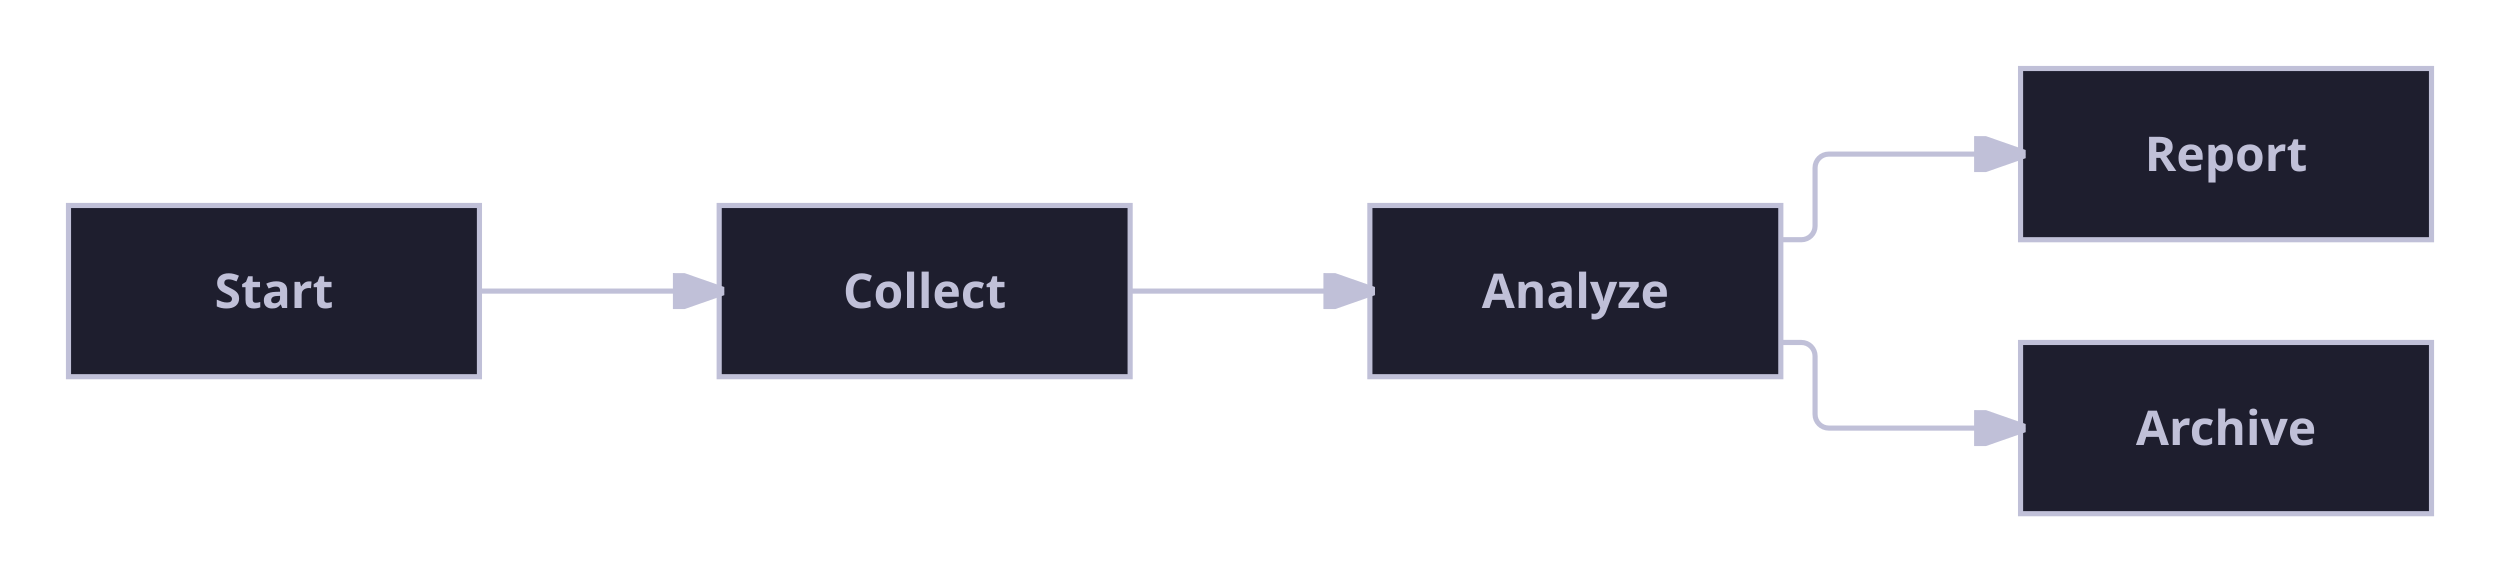
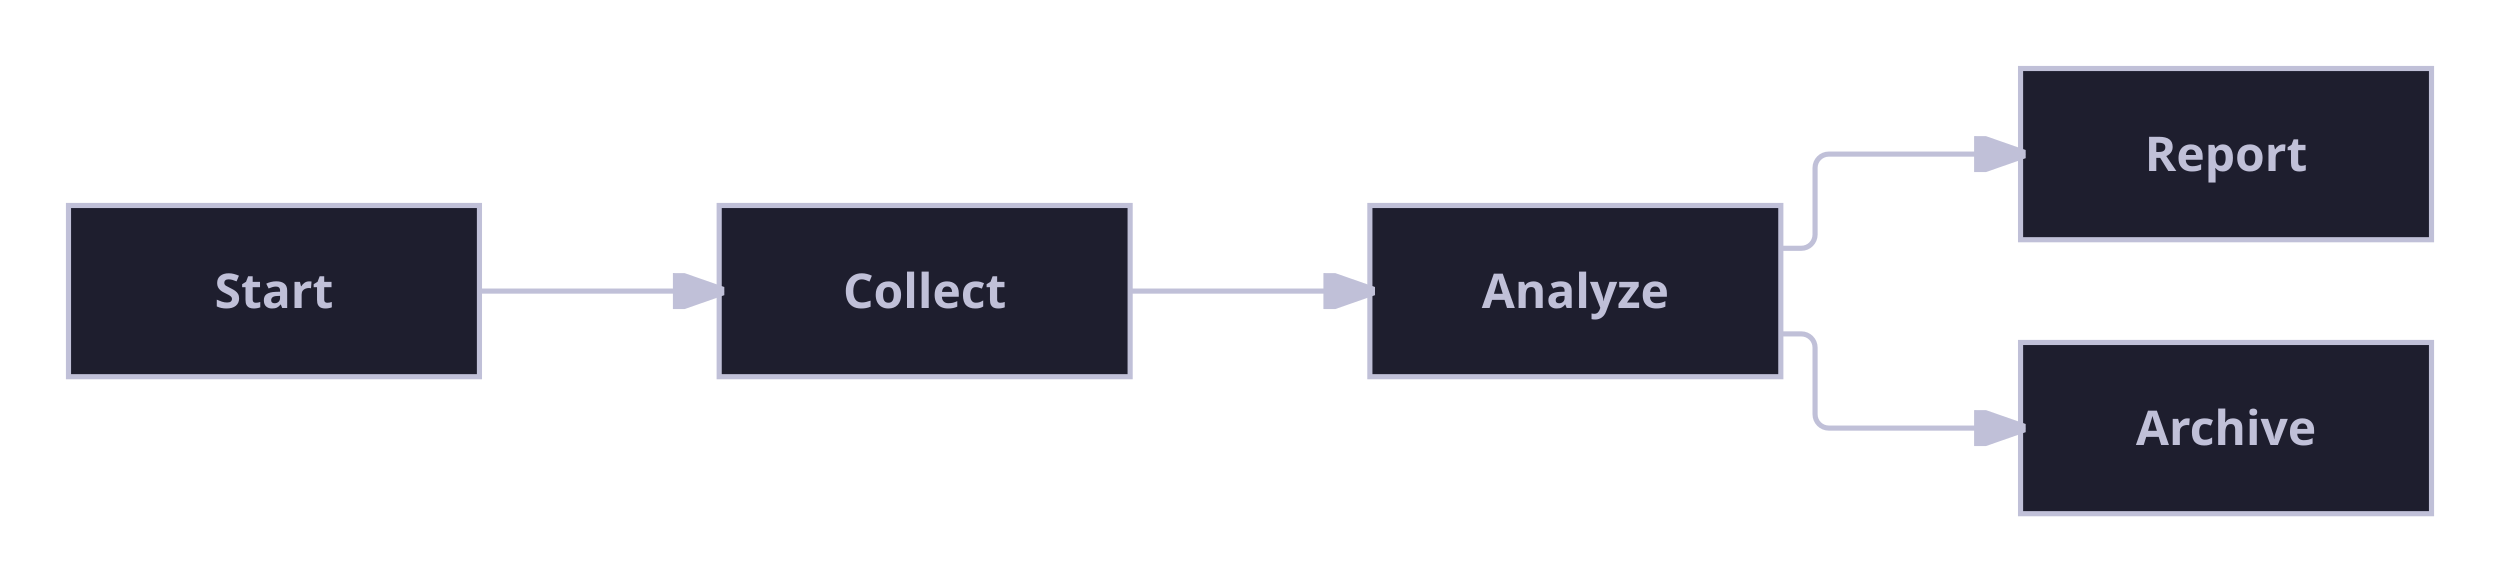
<svg xmlns="http://www.w3.org/2000/svg" width="730.00" height="170.00" viewBox="0 0 730.00 170.00">
  <defs>
    <marker id="line-end-open-chevron" markerWidth="10" markerHeight="7" refX="9" refY="3.5" orient="auto">
      <polyline points="0 0, 10 3.5, 0 7" fill="none" stroke="#C0C0D8" stroke-width="1.50" />
    </marker>
    <marker id="line-end-hollow-triangle" markerWidth="10" markerHeight="7" refX="9" refY="3.5" orient="auto">
      <polygon points="0 0, 10 3.5, 0 7" fill="#1E1E2E" stroke="#C0C0D8" stroke-width="1.50" />
    </marker>
    <marker id="line-end-filled-arrow" markerWidth="10" markerHeight="7" refX="9" refY="3.5" orient="auto">
      <polygon points="0 0, 10 3.5, 0 7" fill="#C0C0D8" stroke="#C0C0D8" stroke-width="1.50" />
    </marker>
    <marker id="line-end-hollow-triangle-crossbar" markerWidth="10" markerHeight="7" refX="9" refY="3.5" orient="auto">
      <polygon points="0 0, 10 3.5, 0 7" fill="#1E1E2E" stroke="#C0C0D8" stroke-width="1.50" />
      <line x1="7" y1="0" x2="7" y2="7" stroke="#C0C0D8" stroke-width="1.50" />
    </marker>
    <marker id="line-end-hollow-diamond" markerWidth="14" markerHeight="8" refX="13" refY="4" orient="auto">
      <polygon points="1 4, 7 0, 13 4, 7 8" fill="#1E1E2E" stroke="#C0C0D8" stroke-width="1.50" />
    </marker>
    <marker id="line-end-filled-diamond" markerWidth="14" markerHeight="8" refX="13" refY="4" orient="auto">
      <polygon points="1 4, 7 0, 13 4, 7 8" fill="#C0C0D8" stroke="#C0C0D8" stroke-width="1.50" />
    </marker>
    <marker id="line-end-circle" markerWidth="10" markerHeight="10" refX="9" refY="5" orient="auto">
      <circle cx="5" cy="5" r="4" fill="#1E1E2E" stroke="#C0C0D8" stroke-width="1.50" />
    </marker>
    <marker id="line-end-bar" markerWidth="4" markerHeight="12" refX="2" refY="6" orient="auto">
      <line x1="2" y1="0" x2="2" y2="12" stroke="#C0C0D8" stroke-width="1.50" />
    </marker>
    <filter id="label-bg" x="-0.05" y="-0.05" width="1.1" height="1.1">
      <feFlood flood-color="#1E1E2E" />
      <feComposite in="SourceGraphic" operator="over" />
    </filter>
  </defs>
  <rect x="20.00" y="60.00" width="120.00" height="50.00" fill="#1E1E2E" stroke="#C0C0D8" stroke-width="1.50" />
  <text x="80.00" y="85.00" font-family="Noto Sans, sans-serif" font-size="14.00" font-weight="bold" fill="#C0C0D8" text-anchor="middle" dominant-baseline="middle">Start</text>
  <rect x="210.00" y="60.00" width="120.00" height="50.00" fill="#1E1E2E" stroke="#C0C0D8" stroke-width="1.50" />
  <text x="270.00" y="85.00" font-family="Noto Sans, sans-serif" font-size="14.00" font-weight="bold" fill="#C0C0D8" text-anchor="middle" dominant-baseline="middle">Collect</text>
  <rect x="400.00" y="60.00" width="120.00" height="50.00" fill="#1E1E2E" stroke="#C0C0D8" stroke-width="1.50" />
  <text x="460.00" y="85.00" font-family="Noto Sans, sans-serif" font-size="14.00" font-weight="bold" fill="#C0C0D8" text-anchor="middle" dominant-baseline="middle">Analyze</text>
  <rect x="590.00" y="20.00" width="120.00" height="50.00" fill="#1E1E2E" stroke="#C0C0D8" stroke-width="1.50" />
  <text x="650.00" y="45.00" font-family="Noto Sans, sans-serif" font-size="14.00" font-weight="bold" fill="#C0C0D8" text-anchor="middle" dominant-baseline="middle">Report</text>
  <rect x="590.00" y="100.00" width="120.00" height="50.00" fill="#1E1E2E" stroke="#C0C0D8" stroke-width="1.50" />
  <text x="650.00" y="125.00" font-family="Noto Sans, sans-serif" font-size="14.00" font-weight="bold" fill="#C0C0D8" text-anchor="middle" dominant-baseline="middle">Archive</text>
  <path d="M 140.00 85.00 L 210.00 85.00" fill="none" stroke="#C0C0D8" stroke-width="1.50" marker-end="url(#line-end-filled-arrow)" />
  <path d="M 330.00 85.00 L 400.00 85.00" fill="none" stroke="#C0C0D8" stroke-width="1.50" marker-end="url(#line-end-filled-arrow)" />
-   <path d="M 520.00 70.00 L 526.00 70.00 A 4.00 4.00 0 0 0 530.00 66.00 L 530.00 49.00 A 4.00 4.00 0 0 1 534.00 45.00 L 590.00 45.00" fill="none" stroke="#C0C0D8" stroke-width="1.50" marker-end="url(#line-end-filled-arrow)" />
-   <path d="M 520.00 100.00 L 526.00 100.00 A 4.00 4.00 0 0 1 530.00 104.00 L 530.00 121.00 A 4.00 4.00 0 0 0 534.00 125.00 L 590.00 125.00" fill="none" stroke="#C0C0D8" stroke-width="1.50" marker-end="url(#line-end-filled-arrow)" />
+   <path d="M 520.00 72.50 L 526.00 72.50 A 4.00 4.00 0 0 0 530.00 68.50 L 530.00 49.00 A 4.00 4.00 0 0 1 534.00 45.00 L 590.00 45.00" fill="none" stroke="#C0C0D8" stroke-width="1.50" marker-end="url(#line-end-filled-arrow)" />
+   <path d="M 520.00 97.50 L 526.00 97.50 A 4.00 4.00 0 0 1 530.00 101.50 L 530.00 121.00 A 4.00 4.00 0 0 0 534.00 125.00 L 590.00 125.00" fill="none" stroke="#C0C0D8" stroke-width="1.50" marker-end="url(#line-end-filled-arrow)" />
</svg>
